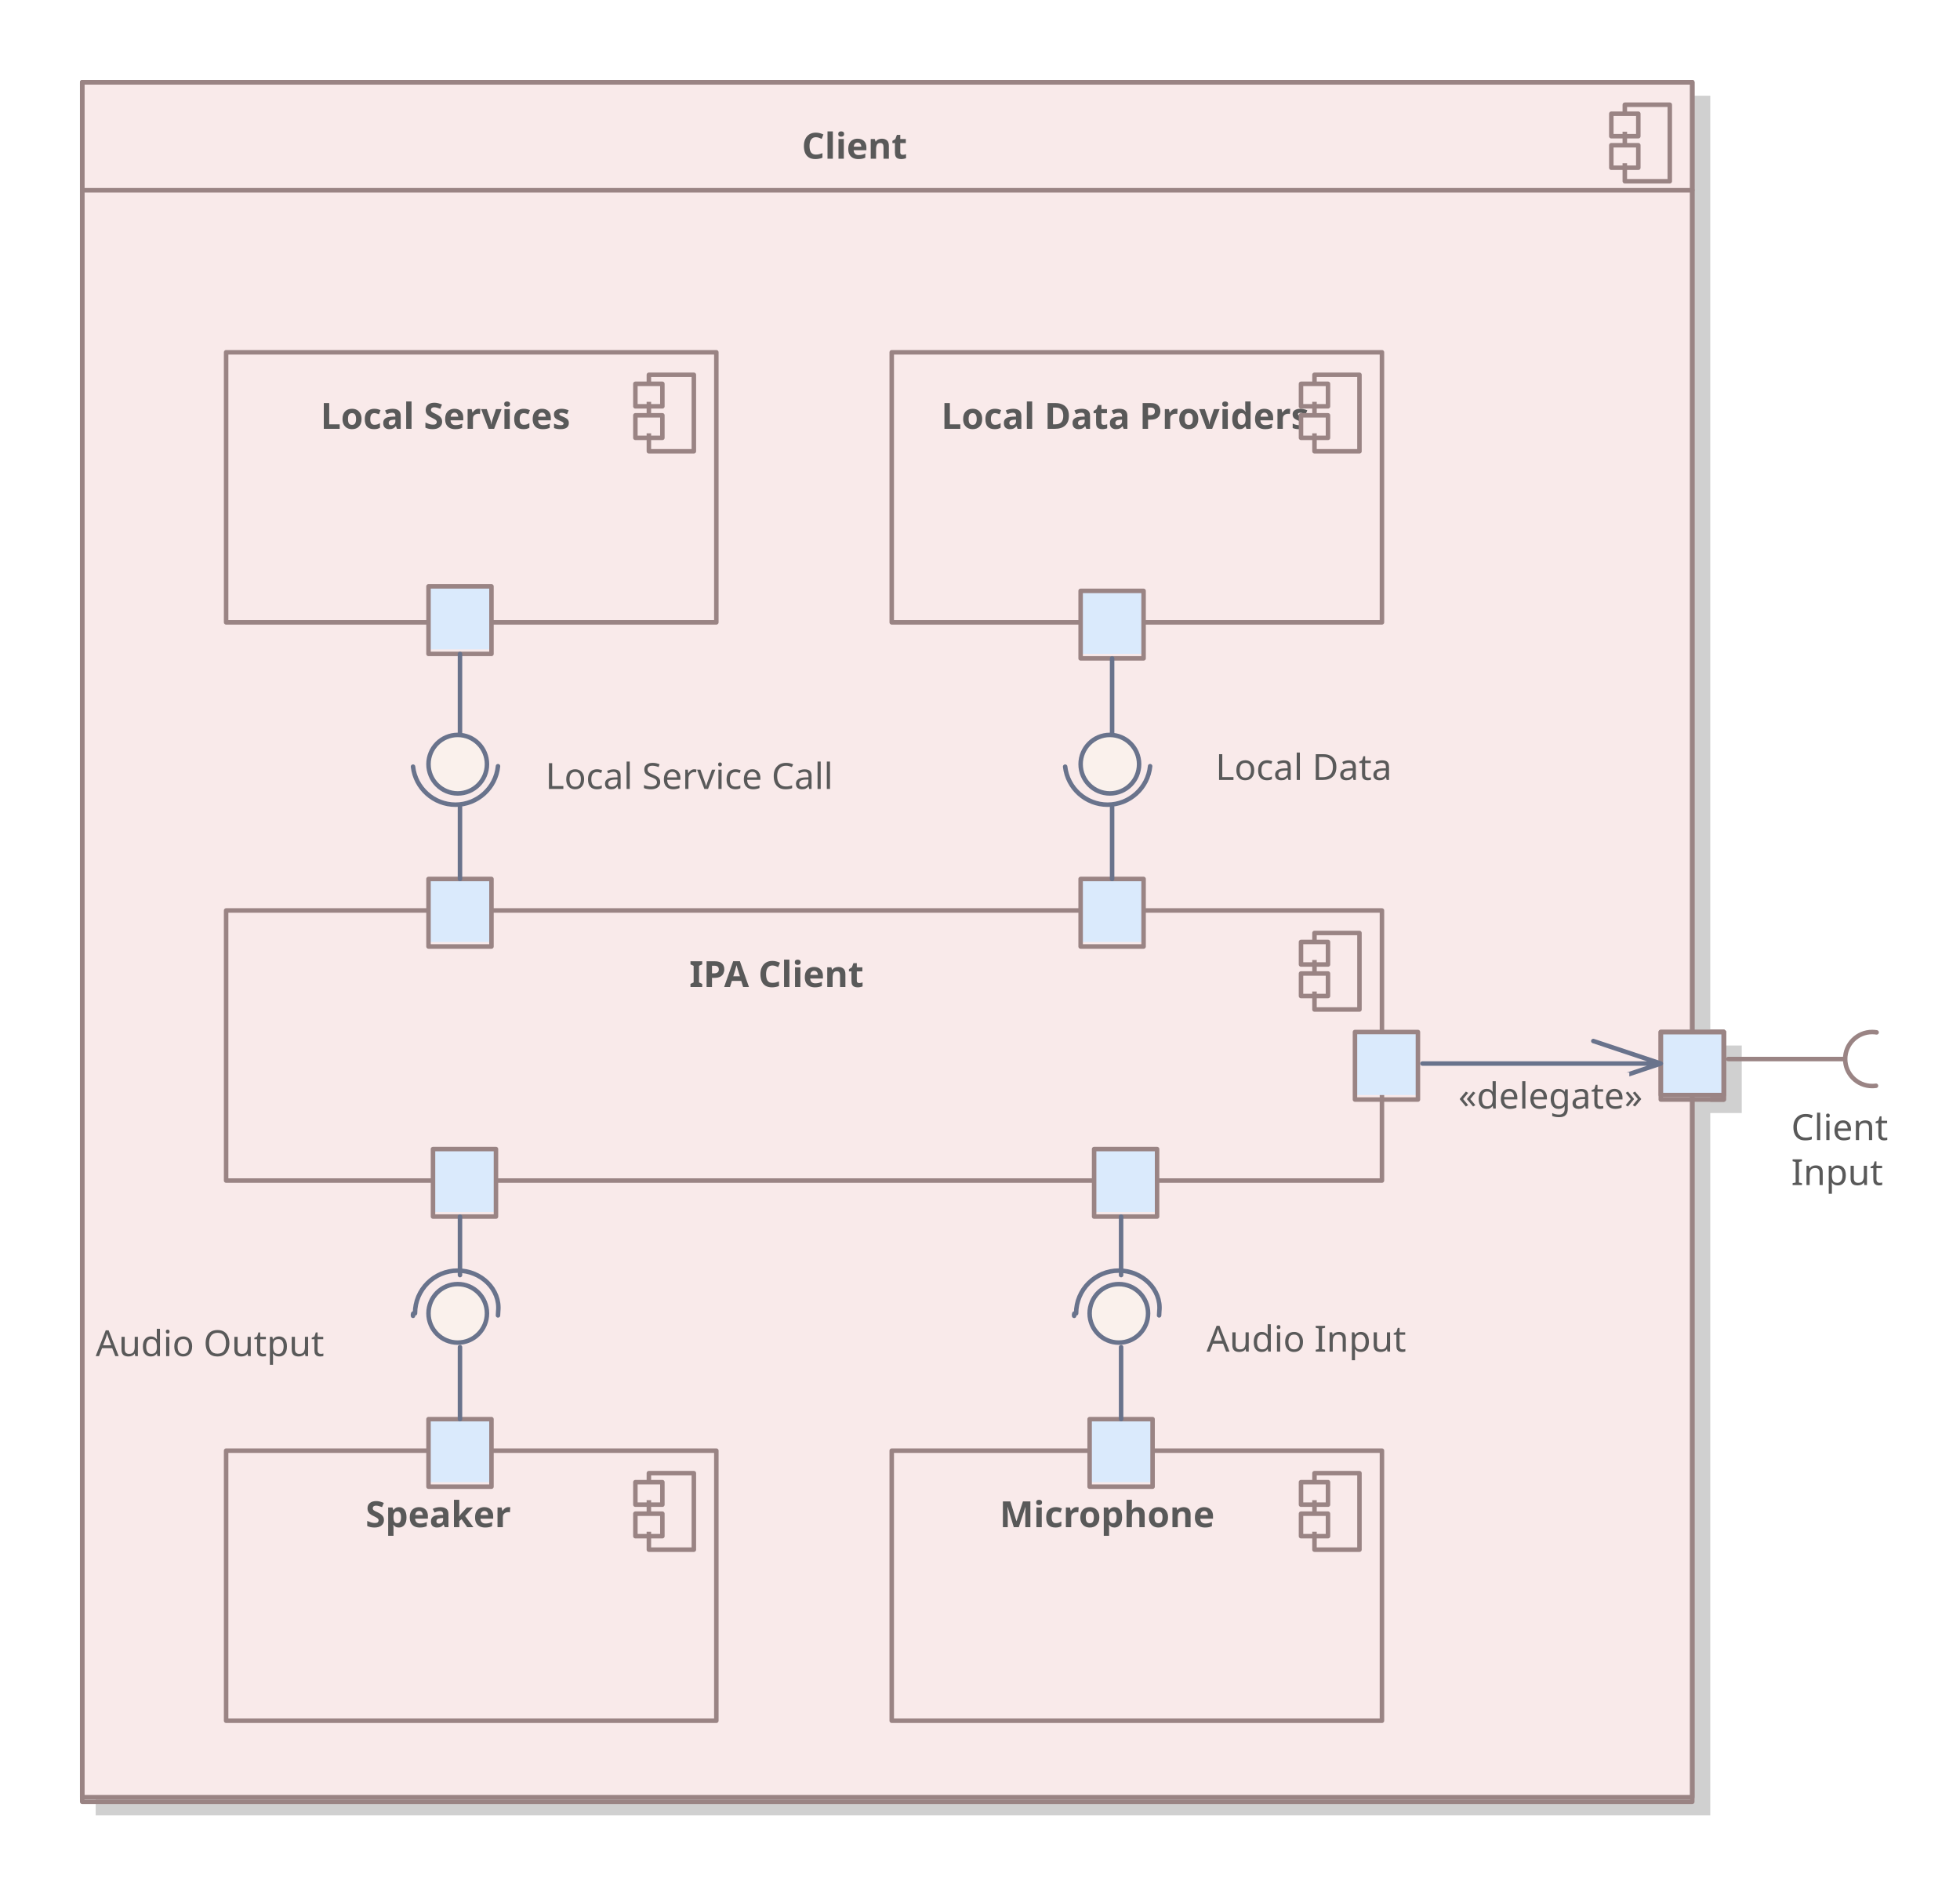
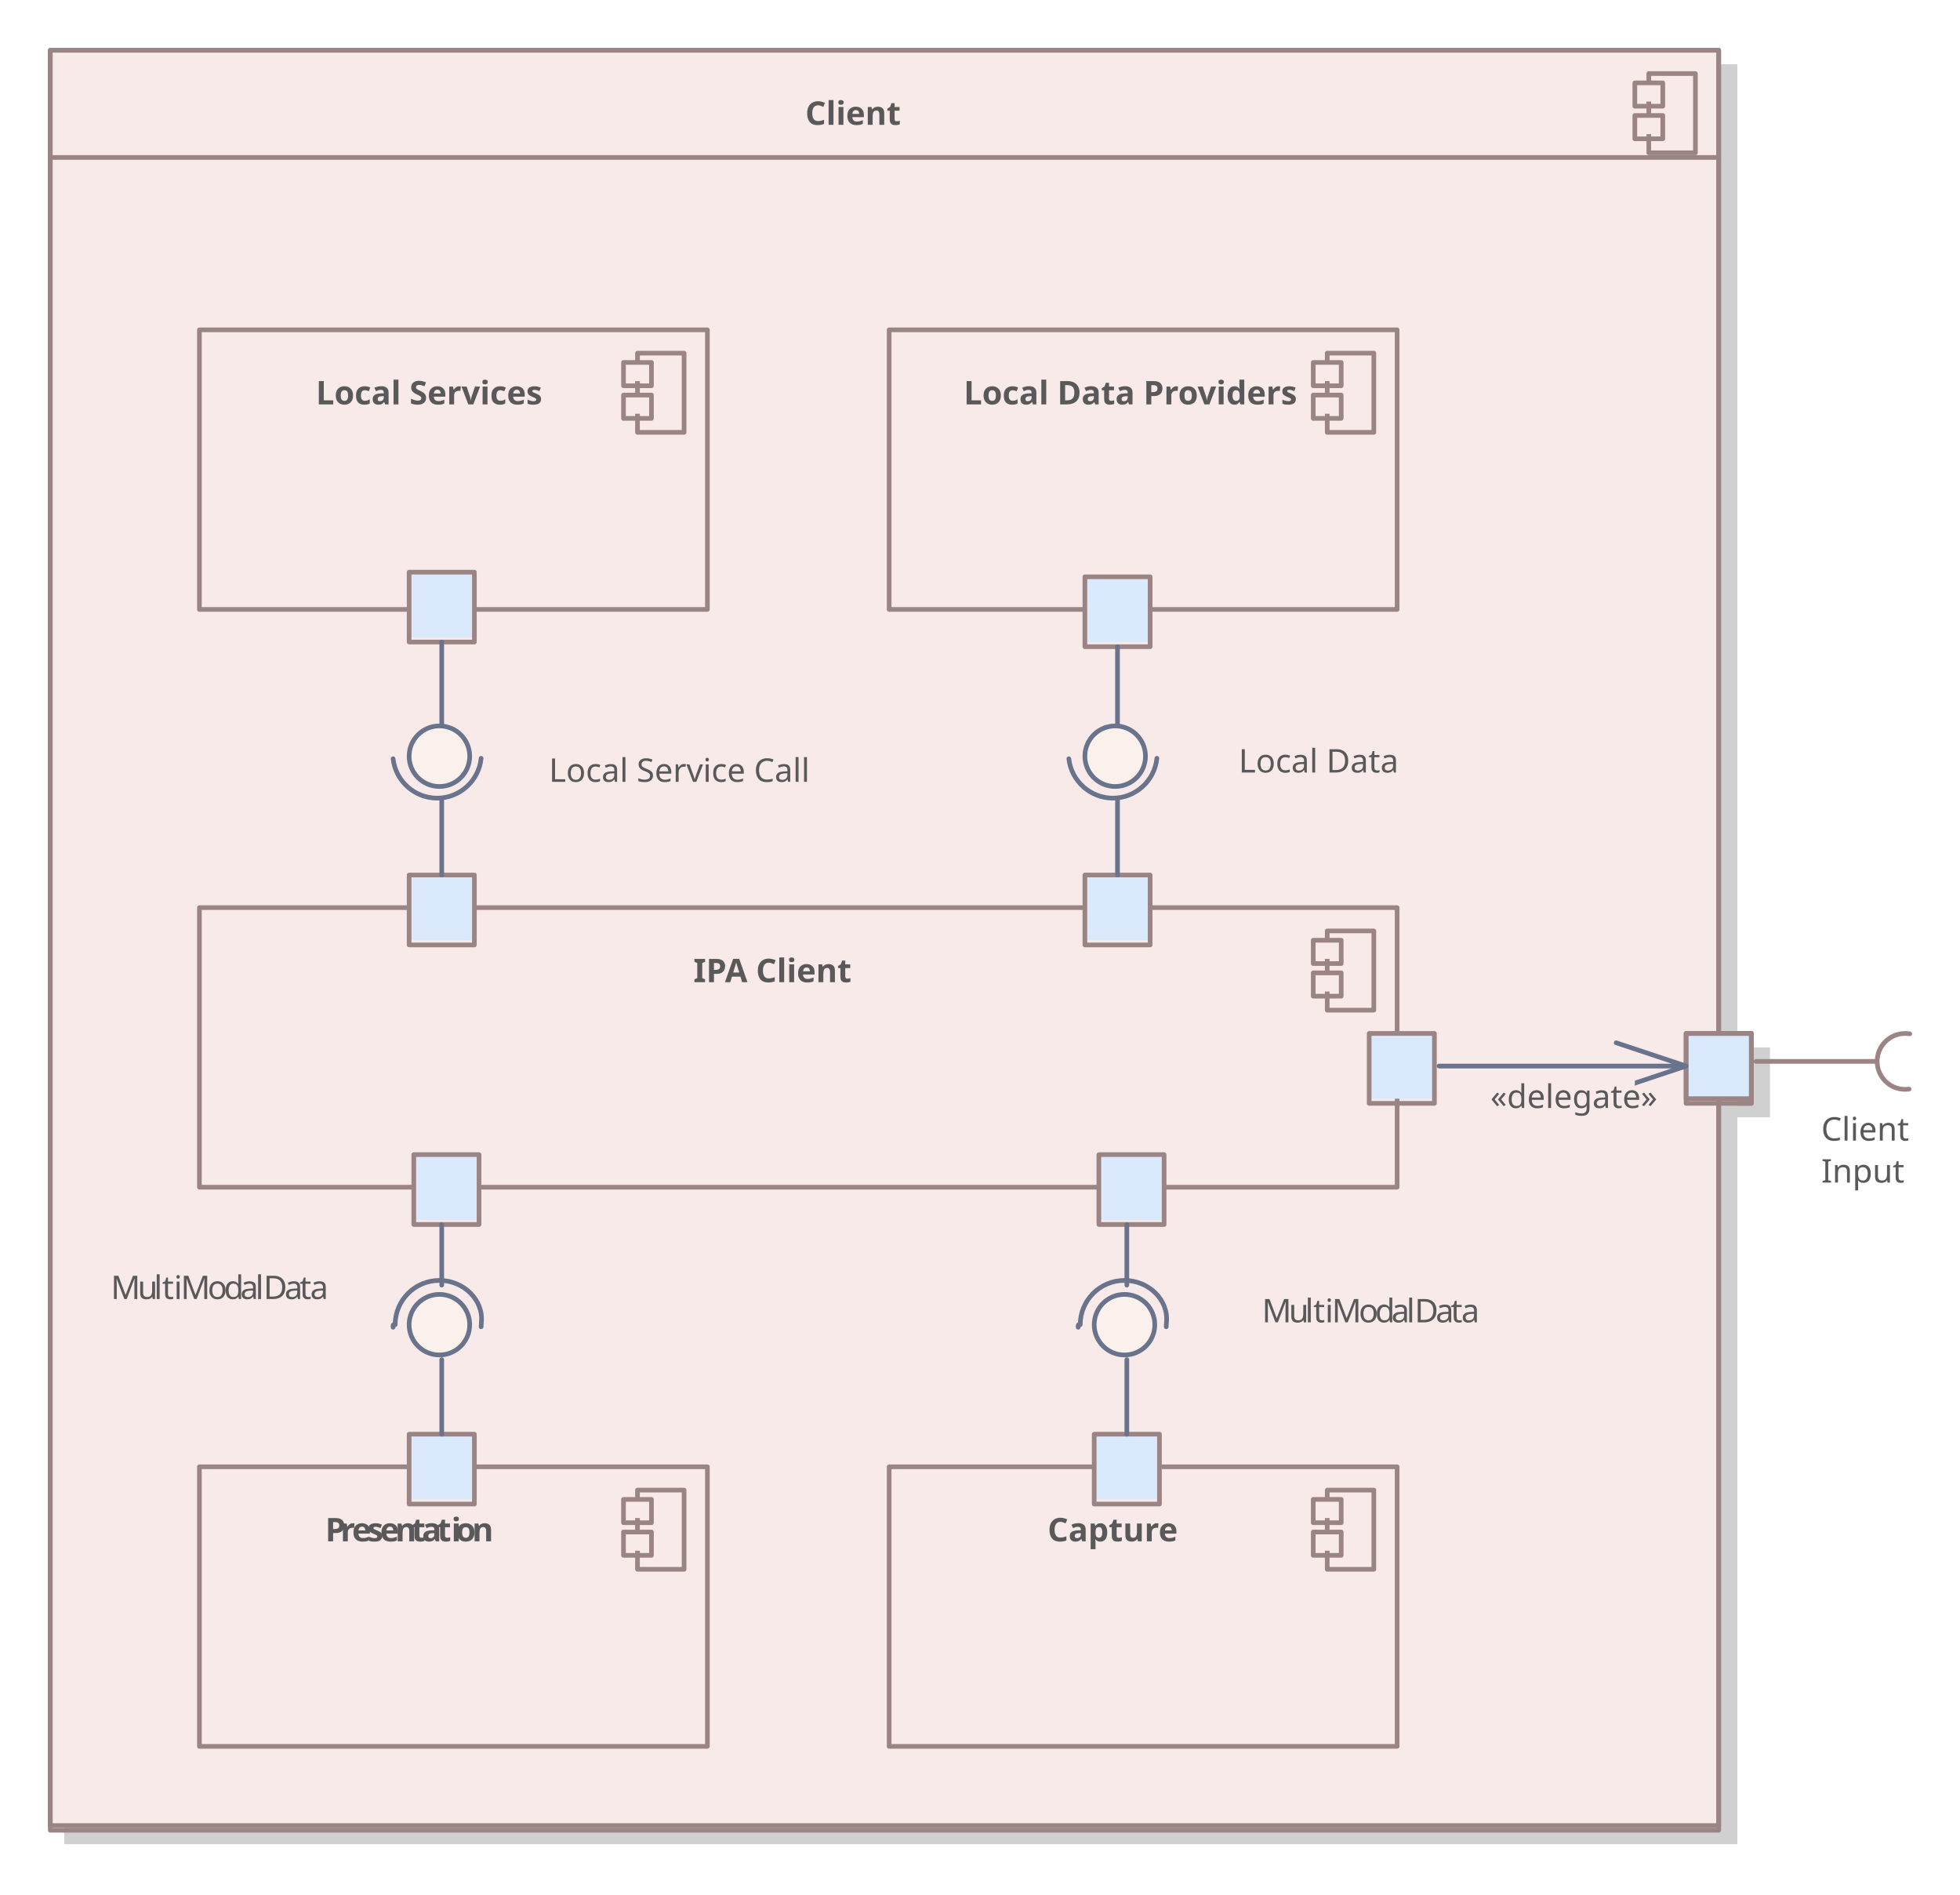
- <svg xmlns="http://www.w3.org/2000/svg" version="1.1" preserveAspectRatio="xMidYMid" xml:space="preserve" width="190.737pt" height="184.658pt" viewBox="17.385 11.313 190.737 184.658">
+ <svg xmlns="http://www.w3.org/2000/svg" version="1.1" preserveAspectRatio="xMidYMid" xml:space="preserve" width="311.93pt" height="301.493pt" viewBox="35.018 24.969 311.93 301.493">
  <g transform="matrix(1 0 0 -1 0 541)">
    <g stroke="#000000" fill="none" fill-rule="evenodd" stroke-width="1" stroke-linecap="round" stroke-linejoin="round" stroke-miterlimit="3" letter-spacing="normal" font-weight="normal" font-style="normal" baseline-shift="0">
-       <g transform="matrix(0.6 0 0 0.6 0 541.4)">
-         <g transform="matrix(0.72944 0 0 -0.730122 0 0)" font-family="CalibriUnicode" font-size="8">
+       <g transform="matrix(0.5 0 0 0.5 0 541.4)">
+         <g transform="matrix(1.483395 0 0 -1.483081 0 0)" font-family="CalibriUnicode" font-size="7">
          <rect fill="#D0D0D0" stroke="none" x="412" y="259" width="15" height="15" />
          <rect stroke="none" fill="#DAEAFC" x="409" y="256" width="14" height="14" />
          <rect stroke="#9A8484" x="409" y="256" width="14" height="15" />
          <rect stroke="#9A8484" x="409" y="256" width="14" height="14" />
          <rect fill="#D0D0D0" stroke="none" x="61" y="48" width="359" height="382" />
          <rect stroke="none" fill="#F9EAEA" x="58" y="45" width="358" height="381" />
          <rect stroke="#9A8484" x="58" y="45" width="358" height="382" />
          <rect stroke="#9A8484" x="58" y="45" width="358" height="381" />
-           <text transform="matrix(1 0 0 1 218 54)" fill="#595959" font-weight="bold" stroke="none">
-             <tspan dx="0 " x="0" y="8">Client</tspan>
+           <text transform="matrix(1 0 0 1 220 54)" fill="#595959" font-weight="bold" stroke="none">
+             <tspan dx="0 " x="0" y="7">Client</tspan>
          </text>
-           <path stroke="#9A8484" d="M58 69H416" />
+           <path stroke="#9A8484" d="M58 68H416" />
          <rect stroke="none" fill="#F9EAEA" x="401" y="50" width="10" height="16" />
          <rect stroke="#9A8484" x="401" y="50" width="10" height="17" />
          <rect stroke="none" fill="#F9EAEA" x="398" y="52" width="6" height="4" />
          <rect stroke="#9A8484" x="398" y="52" width="6" height="5" />
          <rect stroke="none" fill="#F9EAEA" x="398" y="59" width="6" height="4" />
          <rect stroke="#9A8484" x="398" y="59" width="6" height="5" />
          <rect stroke="none" fill="#DAEAFC" x="409" y="256" width="14" height="14" />
          <rect stroke="#9A8484" x="409" y="256" width="14" height="15" />
          <rect stroke="#9A8484" x="409" y="256" width="14" height="14" />
          <path stroke="#9A8484" d="M424 262h26M456.99 256.08C456.66 256.03 456.33 256 456 256C452.69 256 450 258.69 450 262C450 265.31 452.69 268 456 268C456.28 268 456.57 267.98 456.85 267.94" />
          <text transform="matrix(1 0 0 1 438 272)" fill="#595959" stroke="none">
-             <tspan dx="0 " x="0" y="8">Client</tspan>
+             <tspan dx="0 " x="0" y="7">Client</tspan>
          </text>
-           <text transform="matrix(1 0 0 1 438 282)" fill="#595959" stroke="none">
-             <tspan dx="0 " x="0" y="8">Input</tspan>
+           <text transform="matrix(1 0 0 1 438 281)" fill="#595959" stroke="none">
+             <tspan dx="0 " x="0" y="7">Input</tspan>
          </text>
          <rect stroke="none" fill="#F9EAEA" x="90" y="229" width="257" height="59" />
          <rect stroke="#9A8484" x="90" y="229" width="257" height="60" />
-           <text transform="matrix(1 0 0 1 193 238)" fill="#595959" font-weight="bold" stroke="none">
-             <tspan dx="0 " x="0" y="8">IPA Client</tspan>
+           <text transform="matrix(1 0 0 1 196 238)" fill="#595959" font-weight="bold" stroke="none">
+             <tspan dx="0 " x="0" y="7">IPA Client</tspan>
          </text>
          <rect stroke="none" fill="#F9EAEA" x="332" y="234" width="10" height="16" />
          <rect stroke="#9A8484" x="332" y="234" width="10" height="17" />
          <rect stroke="none" fill="#F9EAEA" x="329" y="236" width="6" height="4" />
          <rect stroke="#9A8484" x="329" y="236" width="6" height="5" />
          <rect stroke="none" fill="#F9EAEA" x="329" y="243" width="6" height="4" />
          <rect stroke="#9A8484" x="329" y="243" width="6" height="5" />
          <rect stroke="none" fill="#DAEAFC" x="341" y="256" width="14" height="14" />
          <rect stroke="#9A8484" x="341" y="256" width="14" height="15" />
          <rect stroke="none" fill="#DAEAFC" x="135" y="222" width="14" height="14" />
          <rect stroke="#9A8484" x="135" y="222" width="14" height="15" />
          <rect stroke="none" fill="#DAEAFC" x="280" y="222" width="14" height="14" />
          <rect stroke="#9A8484" x="280" y="222" width="14" height="15" />
          <rect stroke="none" fill="#DAEAFC" x="136" y="282" width="14" height="14" />
          <rect stroke="#9A8484" x="136" y="282" width="14" height="15" />
          <rect stroke="none" fill="#DAEAFC" x="283" y="282" width="14" height="14" />
          <rect stroke="#9A8484" x="283" y="282" width="14" height="15" />
          <rect stroke="none" fill="#F9EAEA" x="90" y="349" width="109" height="59" />
          <rect stroke="#9A8484" x="90" y="349" width="109" height="60" />
-           <text transform="matrix(1 0 0 1 121 358)" fill="#595959" font-weight="bold" stroke="none">
-             <tspan dx="0 " x="0" y="8">Speaker</tspan>
+           <text transform="matrix(1 0 0 1 117 358)" fill="#595959" font-weight="bold" stroke="none">
+             <tspan dx="0 " x="0" y="7">P</tspan>
+             <tspan dx="0 " x="3.25" y="7">r</tspan>
+             <tspan dx="0 " x="5.75" y="7">e</tspan>
+             <tspan dx="0 " x="9" y="7">s</tspan>
+             <tspan dx="0 " x="11.75" y="7">e</tspan>
+             <tspan dx="0 " x="15" y="7">n</tspan>
+             <tspan dx="0 " x="18.5" y="7">t</tspan>
+             <tspan dx="0 " x="20.75" y="7">a</tspan>
+             <tspan dx="0 0 " x="24" y="7">ti</tspan>
+             <tspan dx="0 " x="28" y="7">o</tspan>
+             <tspan dx="0 " x="31.5" y="7">n</tspan>
          </text>
          <rect stroke="none" fill="#F9EAEA" x="184" y="354" width="10" height="16" />
          <rect stroke="#9A8484" x="184" y="354" width="10" height="17" />
          <rect stroke="none" fill="#F9EAEA" x="181" y="356" width="6" height="4" />
          <rect stroke="#9A8484" x="181" y="356" width="6" height="5" />
          <rect stroke="none" fill="#F9EAEA" x="181" y="363" width="6" height="4" />
          <rect stroke="#9A8484" x="181" y="363" width="6" height="5" />
          <rect stroke="none" fill="#DAEAFC" x="135" y="342" width="14" height="14" />
          <rect stroke="#9A8484" x="135" y="342" width="14" height="15" />
          <rect stroke="none" fill="#F9EAEA" x="238" y="349" width="109" height="59" />
          <rect stroke="#9A8484" x="238" y="349" width="109" height="60" />
-           <text transform="matrix(1 0 0 1 262 358)" fill="#595959" font-weight="bold" stroke="none">
-             <tspan dx="0 " x="0" y="8">Microphone</tspan>
+           <text transform="matrix(1 0 0 1 272 358)" fill="#595959" font-weight="bold" stroke="none">
+             <tspan dx="0 " x="0" y="7">Capture</tspan>
          </text>
          <rect stroke="none" fill="#F9EAEA" x="332" y="354" width="10" height="16" />
          <rect stroke="#9A8484" x="332" y="354" width="10" height="17" />
          <rect stroke="none" fill="#F9EAEA" x="329" y="356" width="6" height="4" />
          <rect stroke="#9A8484" x="329" y="356" width="6" height="5" />
          <rect stroke="none" fill="#F9EAEA" x="329" y="363" width="6" height="4" />
          <rect stroke="#9A8484" x="329" y="363" width="6" height="5" />
          <rect stroke="none" fill="#DAEAFC" x="282" y="342" width="14" height="14" />
          <rect stroke="#9A8484" x="282" y="342" width="14" height="15" />
          <rect stroke="none" fill="#F9EAEA" x="90" y="105" width="109" height="59" />
          <rect stroke="#9A8484" x="90" y="105" width="109" height="60" />
-           <text transform="matrix(1 0 0 1 111 114)" fill="#595959" font-weight="bold" stroke="none">
-             <tspan dx="0 " x="0" y="8">Local Services</tspan>
+           <text transform="matrix(1 0 0 1 115 114)" fill="#595959" font-weight="bold" stroke="none">
+             <tspan dx="0 " x="0" y="7">Local Services</tspan>
          </text>
          <rect stroke="none" fill="#F9EAEA" x="184" y="110" width="10" height="16" />
          <rect stroke="#9A8484" x="184" y="110" width="10" height="17" />
          <rect stroke="none" fill="#F9EAEA" x="181" y="112" width="6" height="4" />
          <rect stroke="#9A8484" x="181" y="112" width="6" height="5" />
          <rect stroke="none" fill="#F9EAEA" x="181" y="119" width="6" height="4" />
          <rect stroke="#9A8484" x="181" y="119" width="6" height="5" />
          <rect stroke="none" fill="#DAEAFC" x="135" y="157" width="14" height="14" />
          <rect stroke="#9A8484" x="135" y="157" width="14" height="15" />
          <rect stroke="none" fill="#F9EAEA" x="238" y="105" width="109" height="59" />
          <rect stroke="#9A8484" x="238" y="105" width="109" height="60" />
-           <text transform="matrix(1 0 0 1 249 114)" fill="#595959" font-weight="bold" stroke="none">
-             <tspan dx="0 " x="0" y="8">Local Data Providers</tspan>
+           <text transform="matrix(1 0 0 1 254 114)" fill="#595959" font-weight="bold" stroke="none">
+             <tspan dx="0 " x="0" y="7">Local Data Providers</tspan>
          </text>
          <rect stroke="none" fill="#F9EAEA" x="332" y="110" width="10" height="16" />
          <rect stroke="#9A8484" x="332" y="110" width="10" height="17" />
          <rect stroke="none" fill="#F9EAEA" x="329" y="112" width="6" height="4" />
          <rect stroke="#9A8484" x="329" y="112" width="6" height="5" />
          <rect stroke="none" fill="#F9EAEA" x="329" y="119" width="6" height="4" />
          <rect stroke="#9A8484" x="329" y="119" width="6" height="5" />
          <rect stroke="none" fill="#DAEAFC" x="280" y="158" width="14" height="14" />
          <rect stroke="#9A8484" x="280" y="158" width="14" height="15" />
          <path stroke="#69738C" d="M356 263h53m0 0l-15 5m15 -5l-15 -5" />
-           <path stroke="#69738C" d="M142 222V206M131.56 197.05C132.09 201.84 136.18 205.5 141 205.5C145.86 205.5 149.97 201.78 150.45 196.95M142 191V172" />
+           <path stroke="#69738C" d="M289 297v13M297.45 318.95C297.48 318.63 297.5 318.32 297.5 318C298 313.25 293.75 309 288.5 309C283.25 309 279 313.25 279 318.5C278.5 318.35 278.52 318.7 278.56 319.05M289 326v16" />
+           <path stroke="none" fill="#FAF1EC" d="M282 318.5C282 314.91 284.91 312 288.5 312C292.09 312 295 314.91 295 318.5C295 322.09 292.09 325 288.5 325C284.91 325 282 322.09 282 318.5" />
+           <path stroke="#69738C" d="M282 318.5C282 314.91 284.91 312 288.5 312C292.09 312 295 314.91 295 318.5C295 322.09 292.09 325 288.5 325C284.91 325 282 322.09 282 318.5M142 297v13M150.45 318.95C150.48 318.63 150.5 318.32 150.5 318C151 313.25 146.75 309 141.5 309C136.25 309 132 313.25 132 318.5C131.5 318.35 131.52 318.7 131.56 319.05M142 326v16" />
+           <path stroke="none" fill="#FAF1EC" d="M135 318.5C135 314.91 137.91 312 141.5 312C145.09 312 148 314.91 148 318.5C148 322.09 145.09 325 141.5 325C137.91 325 135 322.09 135 318.5" />
+           <path stroke="#69738C" d="M135 318.5C135 314.91 137.91 312 141.5 312C145.09 312 148 314.91 148 318.5C148 322.09 145.09 325 141.5 325C137.91 325 135 322.09 135 318.5M287 222V206M276.56 197.05C277.09 201.84 281.18 205.5 286 205.5C290.86 205.5 294.97 201.78 295.45 196.95M287 191V173" />
+           <path stroke="none" fill="#FAF1EC" d="M280 196.5C280 192.91 282.91 190 286.5 190C290.09 190 293 192.91 293 196.5C293 200.09 290.09 203 286.5 203C282.91 203 280 200.09 280 196.5" />
+           <path stroke="#69738C" d="M280 196.5C280 192.91 282.91 190 286.5 190C290.09 190 293 192.91 293 196.5C293 200.09 290.09 203 286.5 203C282.91 203 280 200.09 280 196.5M142 222V206M131.56 197.05C132.09 201.84 136.18 205.5 141 205.5C145.86 205.5 149.97 201.78 150.45 196.95M142 191V172" />
          <path stroke="none" fill="#FAF1EC" d="M135 196.5C135 192.91 137.91 190 141.5 190C145.09 190 148 192.91 148 196.5C148 200.09 145.09 203 141.5 203C137.91 203 135 200.09 135 196.5" />
-           <path stroke="#69738C" d="M135 196.5C135 192.91 137.91 190 141.5 190C145.09 190 148 192.91 148 196.5C148 200.09 145.09 203 141.5 203C137.91 203 135 200.09 135 196.5M287 222V206M276.56 197.05C277.09 201.84 281.18 205.5 286 205.5C290.86 205.5 294.97 201.78 295.45 196.95M287 191V173" />
-           <path stroke="none" fill="#FAF1EC" d="M280 196.5C280 192.91 282.91 190 286.5 190C290.09 190 293 192.91 293 196.5C293 200.09 290.09 203 286.5 203C282.91 203 280 200.09 280 196.5" />
-           <path stroke="#69738C" d="M280 196.5C280 192.91 282.91 190 286.5 190C290.09 190 293 192.91 293 196.5C293 200.09 290.09 203 286.5 203C282.91 203 280 200.09 280 196.5M142 297v13M150.45 318.95C150.48 318.63 150.5 318.32 150.5 318C151 313.25 146.75 309 141.5 309C136.25 309 132 313.25 132 318.5C131.5 318.35 131.52 318.7 131.56 319.05M142 326v16" />
-           <path stroke="none" fill="#FAF1EC" d="M135 318.5C135 314.91 137.91 312 141.5 312C145.09 312 148 314.91 148 318.5C148 322.09 145.09 325 141.5 325C137.91 325 135 322.09 135 318.5" />
-           <path stroke="#69738C" d="M135 318.5C135 314.91 137.91 312 141.5 312C145.09 312 148 314.91 148 318.5C148 322.09 145.09 325 141.5 325C137.91 325 135 322.09 135 318.5M289 297v13M297.45 318.95C297.48 318.63 297.5 318.32 297.5 318C298 313.25 293.75 309 288.5 309C283.25 309 279 313.25 279 318.5C278.5 318.35 278.52 318.7 278.56 319.05M289 326v16" />
-           <path stroke="none" fill="#FAF1EC" d="M282 318.5C282 314.91 284.91 312 288.5 312C292.09 312 295 314.91 295 318.5C295 322.09 292.09 325 288.5 325C284.91 325 282 322.09 282 318.5" />
-           <path stroke="#69738C" d="M282 318.5C282 314.91 284.91 312 288.5 312C292.09 312 295 314.91 295 318.5C295 322.09 292.09 325 288.5 325C284.91 325 282 322.09 282 318.5" />
-           <g transform="matrix(1 0 0 -1 310 192)">
-             <rect fill="#F9EAEA" stroke="none" x="0" width="34" y="-11" height="11" />
+           <path stroke="#69738C" d="M135 196.5C135 192.91 137.91 190 141.5 190C145.09 190 148 192.91 148 196.5C148 200.09 145.09 203 141.5 203C137.91 203 135 200.09 135 196.5" />
+           <g transform="matrix(1 0 0 -1 318 311)">
+             <rect fill="#F9EAEA" stroke="none" x="0" width="46" y="-9" height="9" />
          </g>
-           <text transform="matrix(1 0 0 1 310 192)" fill="#595959" stroke="none">
-             <tspan dx="0 " x="0" y="8">Local Data</tspan>
+           <text transform="matrix(1 0 0 1 318 311)" fill="#595959" stroke="none">
+             <tspan dx="0 " x="0" y="7">M</tspan>
+             <tspan dx="0 " x="5.75" y="7">u</tspan>
+             <tspan dx="0 " x="9.25" y="7">l</tspan>
+             <tspan dx="0 0 " x="11" y="7">ti</tspan>
+             <tspan dx="0 " x="15" y="7">M</tspan>
+             <tspan dx="0 " x="20.75" y="7">o</tspan>
+             <tspan dx="0 " x="24.25" y="7">d</tspan>
+             <tspan dx="0 " x="27.75" y="7">a</tspan>
+             <tspan dx="0 " x="31" y="7">l</tspan>
+             <tspan dx="0 " x="32.75" y="7">D</tspan>
+             <tspan dx="0 " x="37.25" y="7">a</tspan>
+             <tspan dx="0 " x="40.5" y="7">t</tspan>
+             <tspan dx="0 " x="42.75" y="7">a</tspan>
          </text>
-           <g transform="matrix(1 0 0 -1 61 320)">
-             <rect fill="#F9EAEA" stroke="none" x="0" width="44" y="-11" height="11" />
+           <g transform="matrix(1 0 0 -1 367 265)">
+             <rect fill="#F9EAEA" stroke="none" x="0" width="31" y="-9" height="9" />
          </g>
-           <text transform="matrix(1 0 0 1 61 320)" fill="#595959" stroke="none">
-             <tspan dx="0 " x="0" y="8">Audio Output</tspan>
+           <text transform="matrix(1 0 0 1 367 265)" fill="#595959" stroke="none">
+             <tspan dx="0 " x="0" y="7">«delegate»</tspan>
          </text>
-           <g transform="matrix(1 0 0 -1 364 265)">
-             <rect fill="#F9EAEA" stroke="none" x="0" width="38" y="-11" height="11" />
+           <g transform="matrix(1 0 0 -1 313 193)">
+             <rect fill="#F9EAEA" stroke="none" x="0" width="28" y="-9" height="9" />
          </g>
-           <text transform="matrix(1 0 0 1 364 265)" fill="#595959" stroke="none">
-             <tspan dx="0 " x="0" y="8">«delegate»</tspan>
+           <text transform="matrix(1 0 0 1 313 193)" fill="#595959" stroke="none">
+             <tspan dx="0 " x="0" y="7">Local Data</tspan>
          </text>
-           <g transform="matrix(1 0 0 -1 308 319)">
-             <rect fill="#F9EAEA" stroke="none" x="0" width="38" y="-11" height="11" />
+           <g transform="matrix(1 0 0 -1 71 306)">
+             <rect fill="#F9EAEA" stroke="none" x="0" width="46" y="-9" height="9" />
          </g>
-           <text transform="matrix(1 0 0 1 308 319)" fill="#595959" stroke="none">
-             <tspan dx="0 " x="0" y="8">Audio Input</tspan>
+           <text transform="matrix(1 0 0 1 71 306)" fill="#595959" stroke="none">
+             <tspan dx="0 " x="0" y="7">M</tspan>
+             <tspan dx="0 " x="5.75" y="7">u</tspan>
+             <tspan dx="0 " x="9.25" y="7">l</tspan>
+             <tspan dx="0 0 " x="11" y="7">ti</tspan>
+             <tspan dx="0 " x="15" y="7">M</tspan>
+             <tspan dx="0 " x="20.75" y="7">o</tspan>
+             <tspan dx="0 " x="24.25" y="7">d</tspan>
+             <tspan dx="0 " x="27.75" y="7">a</tspan>
+             <tspan dx="0 " x="31" y="7">l</tspan>
+             <tspan dx="0 " x="32.75" y="7">D</tspan>
+             <tspan dx="0 " x="37.25" y="7">a</tspan>
+             <tspan dx="0 " x="40.5" y="7">t</tspan>
+             <tspan dx="0 " x="42.75" y="7">a</tspan>
          </text>
-           <g transform="matrix(1 0 0 -1 161 194)">
-             <rect fill="#F9EAEA" stroke="none" x="0" width="56" y="-11" height="11" />
+           <g transform="matrix(1 0 0 -1 165 195)">
+             <rect fill="#F9EAEA" stroke="none" x="0" width="47" y="-9" height="9" />
          </g>
-           <text transform="matrix(1 0 0 1 161 194)" fill="#595959" stroke="none">
-             <tspan dx="0 " x="0" y="8">Local Service Call</tspan>
+           <text transform="matrix(1 0 0 1 165 195)" fill="#595959" stroke="none">
+             <tspan dx="0 " x="0" y="7">Local Service Call</tspan>
          </text>
        </g>
      </g>
    </g>
  </g>
</svg>
